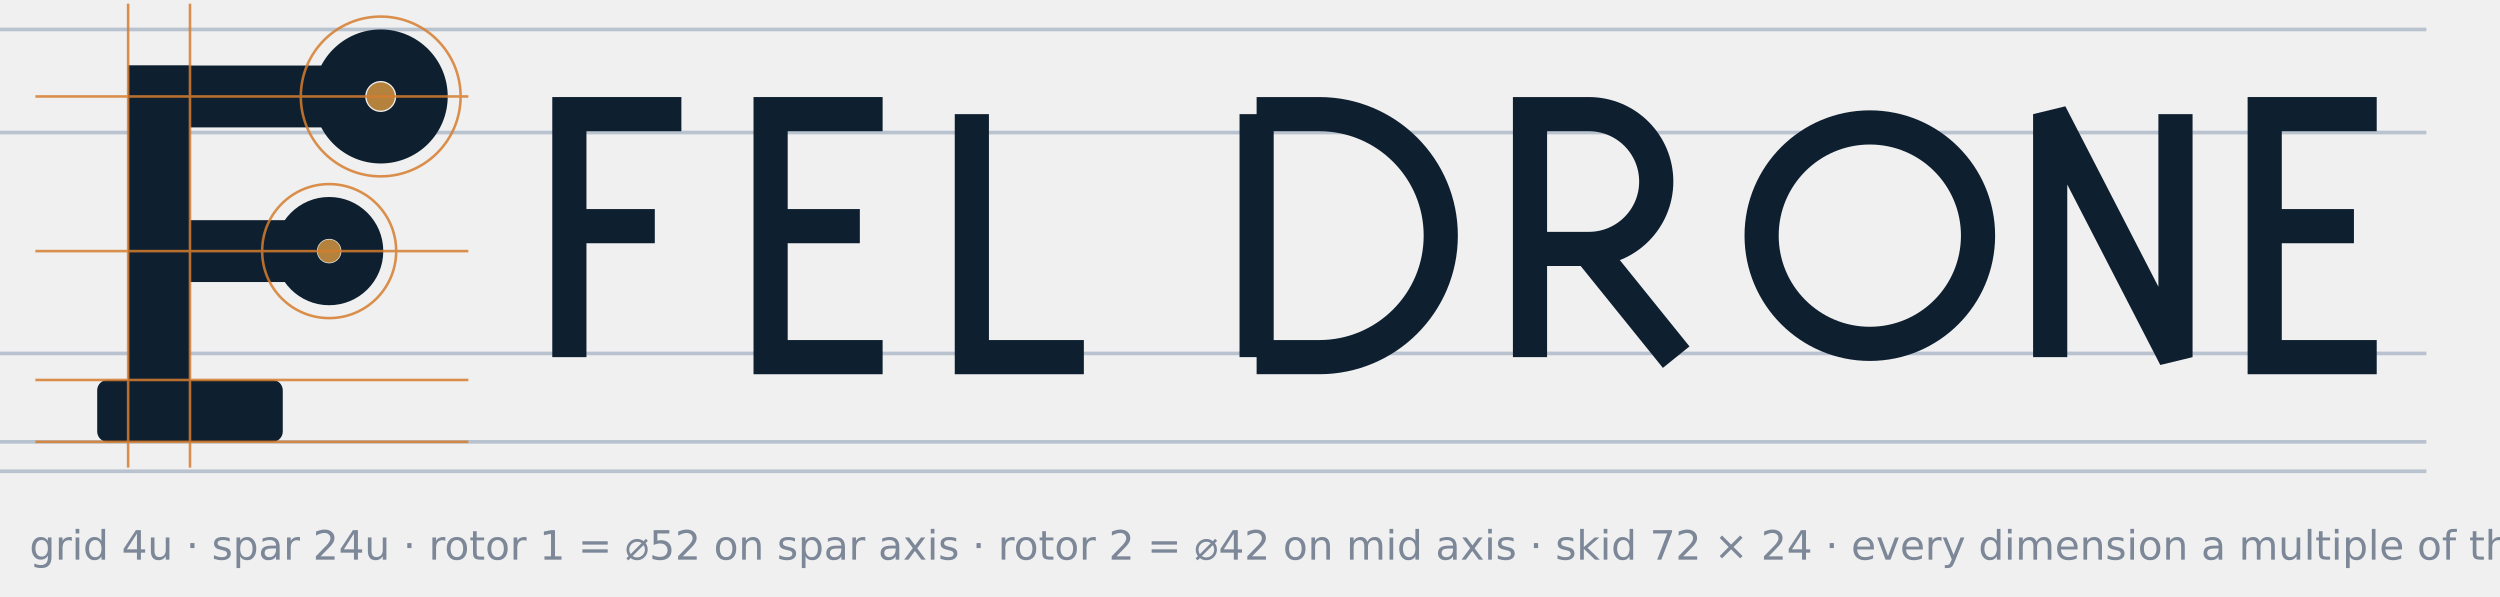
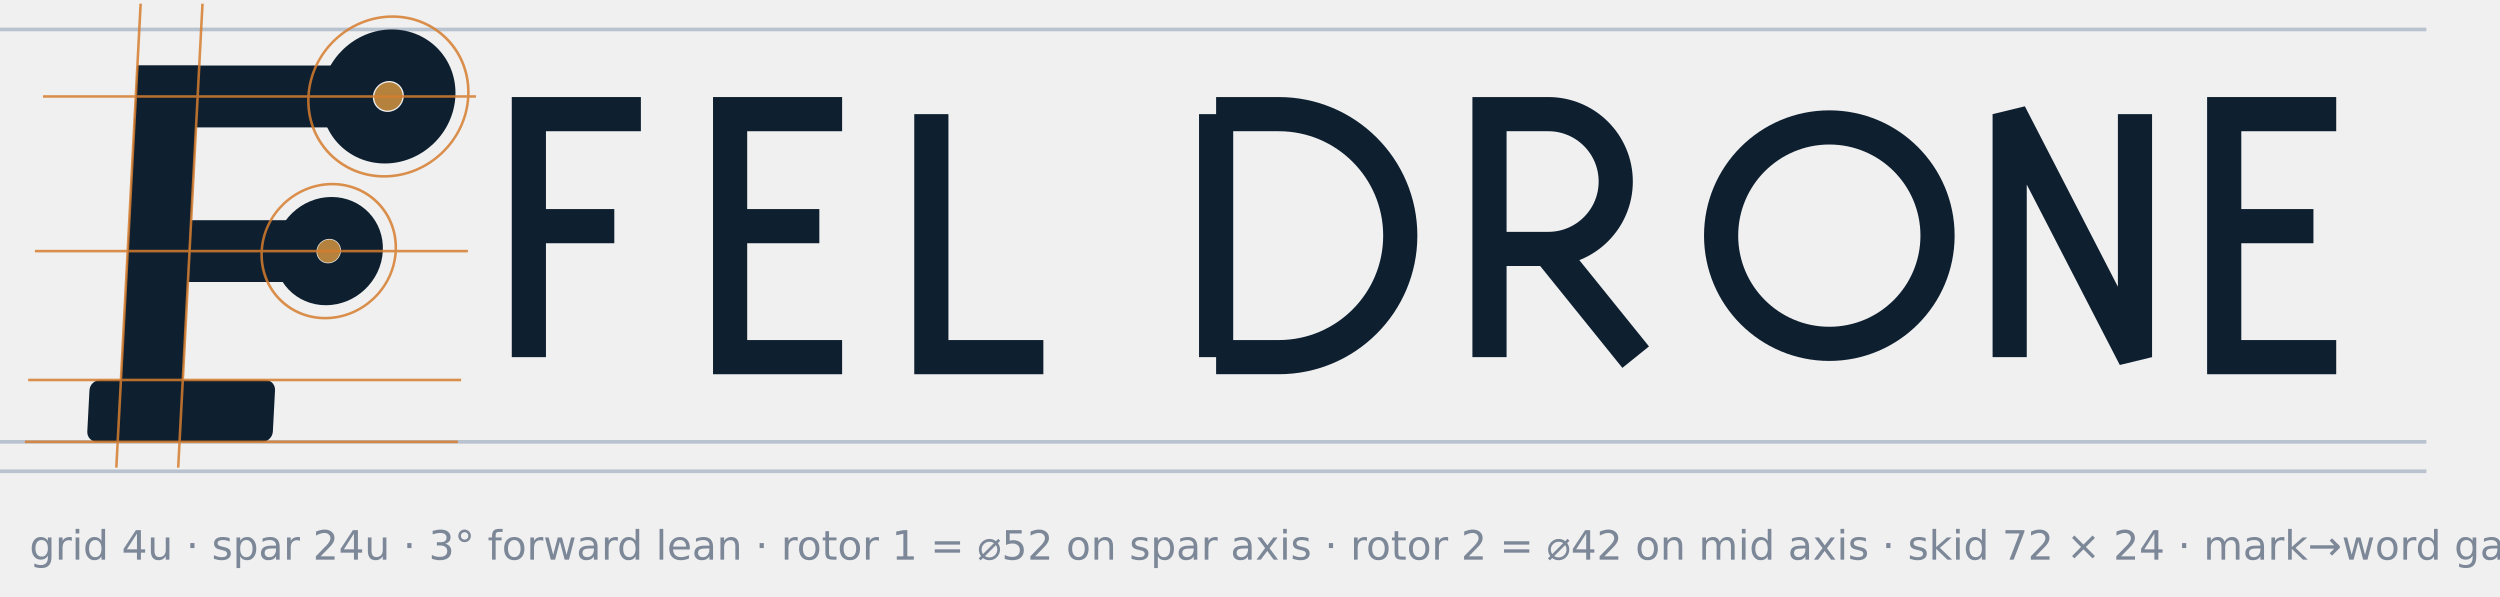
<svg xmlns="http://www.w3.org/2000/svg" viewBox="0 0 679 162">
  <g stroke="#b9c2cf" stroke-width="1" fill="none">
-     <line x1="0" y1="36" x2="659" y2="36" />
-     <line x1="0" y1="96" x2="659" y2="96" />
    <line x1="0" y1="8" x2="659" y2="8" />
    <line x1="0" y1="120" x2="659" y2="120" />
    <line x1="0" y1="128" x2="659" y2="128" />
  </g>
-   <g transform="translate(9.600 1.000) scale(0.7)">
+   <g transform="translate(13.000 1.000) scale(0.7) skewX(-3)">
    <defs>
      <mask id="hm9">
        <rect x="0" y="0" width="168" height="180" fill="#fff" />
        <g fill="#000">
          <circle cx="134" cy="36" r="6" />
          <circle cx="114" cy="96" r="4.75" />
        </g>
      </mask>
    </defs>
    <g fill="#0e1f30" mask="url(#hm9)">
      <rect x="36" y="24" width="24" height="134" />
      <rect x="36" y="24" width="98" height="24" />
      <rect x="60" y="84" width="54" height="24" />
      <rect x="24" y="146" width="72" height="24" rx="4" />
      <circle cx="134" cy="36" r="26" />
      <circle cx="114" cy="96" r="21" />
    </g>
    <g fill="#b4823c">
      <circle cx="134" cy="36" r="5.5" />
      <circle cx="114" cy="96" r="4.5" />
    </g>
  </g>
  <g fill="none" stroke="#0e1f30" stroke-width="9" stroke-linecap="butt" stroke-linejoin="miter">
-     <path transform="translate(150 31) scale(1.03125)" d="M4.5 64 V0 H34 M4.5 29.5 H27" />
-     <path transform="translate(204.6562 31) scale(1.03125)" d="M34 0 H4.5 V64 H34 M4.5 29.5 H28" />
-     <path transform="translate(259.3125 31) scale(1.03125)" d="M4.5 0 V64 H34" />
-     <path transform="translate(336.6562 31) scale(1.03125)" d="M4.5 0 V64 M4.5 0 H21 A32 32 0 0 1 21 64 H4.5" />
-     <path transform="translate(410.9062 31) scale(1.03125)" d="M4.5 64 V0 H20 A17.75 17.75 0 0 1 20 35.5 H4.5 M20 35.5 L43 64" />
-     <path transform="translate(474.8438 31) scale(1.03125)" d="M3.5 32 a28.5 28.5 0 1 0 57 0 a28.5 28.5 0 1 0 -57 0" />
-     <path transform="translate(552.1875 31) scale(1.03125)" d="M4.5 64 V0 L37.5 64 V0" />
-     <path transform="translate(610.4531 31) scale(1.03125)" d="M34 0 H4.5 V64 H34 M4.5 29.5 H28" />
+     <path transform="translate(139 31) scale(1.03125)" d="M4.5 64 V0 H34 M4.5 29.5 H27" />
+     <path transform="translate(193.6562 31) scale(1.03125)" d="M34 0 H4.5 V64 H34 M4.5 29.5 H28" />
+     <path transform="translate(248.3125 31) scale(1.03125)" d="M4.5 0 V64 H34" />
+     <path transform="translate(325.6562 31) scale(1.03125)" d="M4.5 0 V64 M4.5 0 H21 A32 32 0 0 1 21 64 H4.5" />
+     <path transform="translate(399.9062 31) scale(1.03125)" d="M4.5 64 V0 H20 A17.75 17.75 0 0 1 20 35.5 H4.5 M20 35.5 L43 64" />
+     <path transform="translate(463.8438 31) scale(1.03125)" d="M3.5 32 a28.5 28.5 0 1 0 57 0 a28.5 28.5 0 1 0 -57 0" />
+     <path transform="translate(541.1875 31) scale(1.03125)" d="M4.5 64 V0 L37.5 64 V0" />
+     <path transform="translate(599.4531 31) scale(1.03125)" d="M34 0 H4.5 V64 H34 M4.5 29.5 H28" />
  </g>
-   <g fill="none" stroke="#d67d2e" stroke-width="1" opacity="0.85" transform="translate(9.600 1.000) scale(0.7)">
+   <g fill="none" stroke="#d67d2e" stroke-width="1" opacity="0.85" transform="translate(13.000 1.000) scale(0.7) skewX(-3)">
    <circle cx="134" cy="36" r="31" />
    <circle cx="114" cy="96" r="26" />
    <line x1="0" y1="36" x2="168" y2="36" />
    <line x1="0" y1="96" x2="168" y2="96" />
    <line x1="36" y1="0" x2="36" y2="180" />
    <line x1="60" y1="0" x2="60" y2="180" />
    <line x1="0" y1="146" x2="168" y2="146" />
    <line x1="0" y1="170" x2="168" y2="170" />
  </g>
-   <text x="8" y="152" font-family="DejaVu Sans" font-size="11" fill="#7c8798">grid 4u · spar 24u · rotor 1 = ⌀52 on spar axis · rotor 2 = ⌀42 on mid axis · skid 72 × 24 · every dimension a multiple of the letter weight</text>
+   <text x="8" y="152" font-family="DejaVu Sans" font-size="11" fill="#7c8798">grid 4u · spar 24u · 3° forward lean · rotor 1 = ⌀52 on spar axis · rotor 2 = ⌀42 on mid axis · skid 72 × 24 · mark→word gap matches the 15u internal letter rhythm</text>
</svg>
